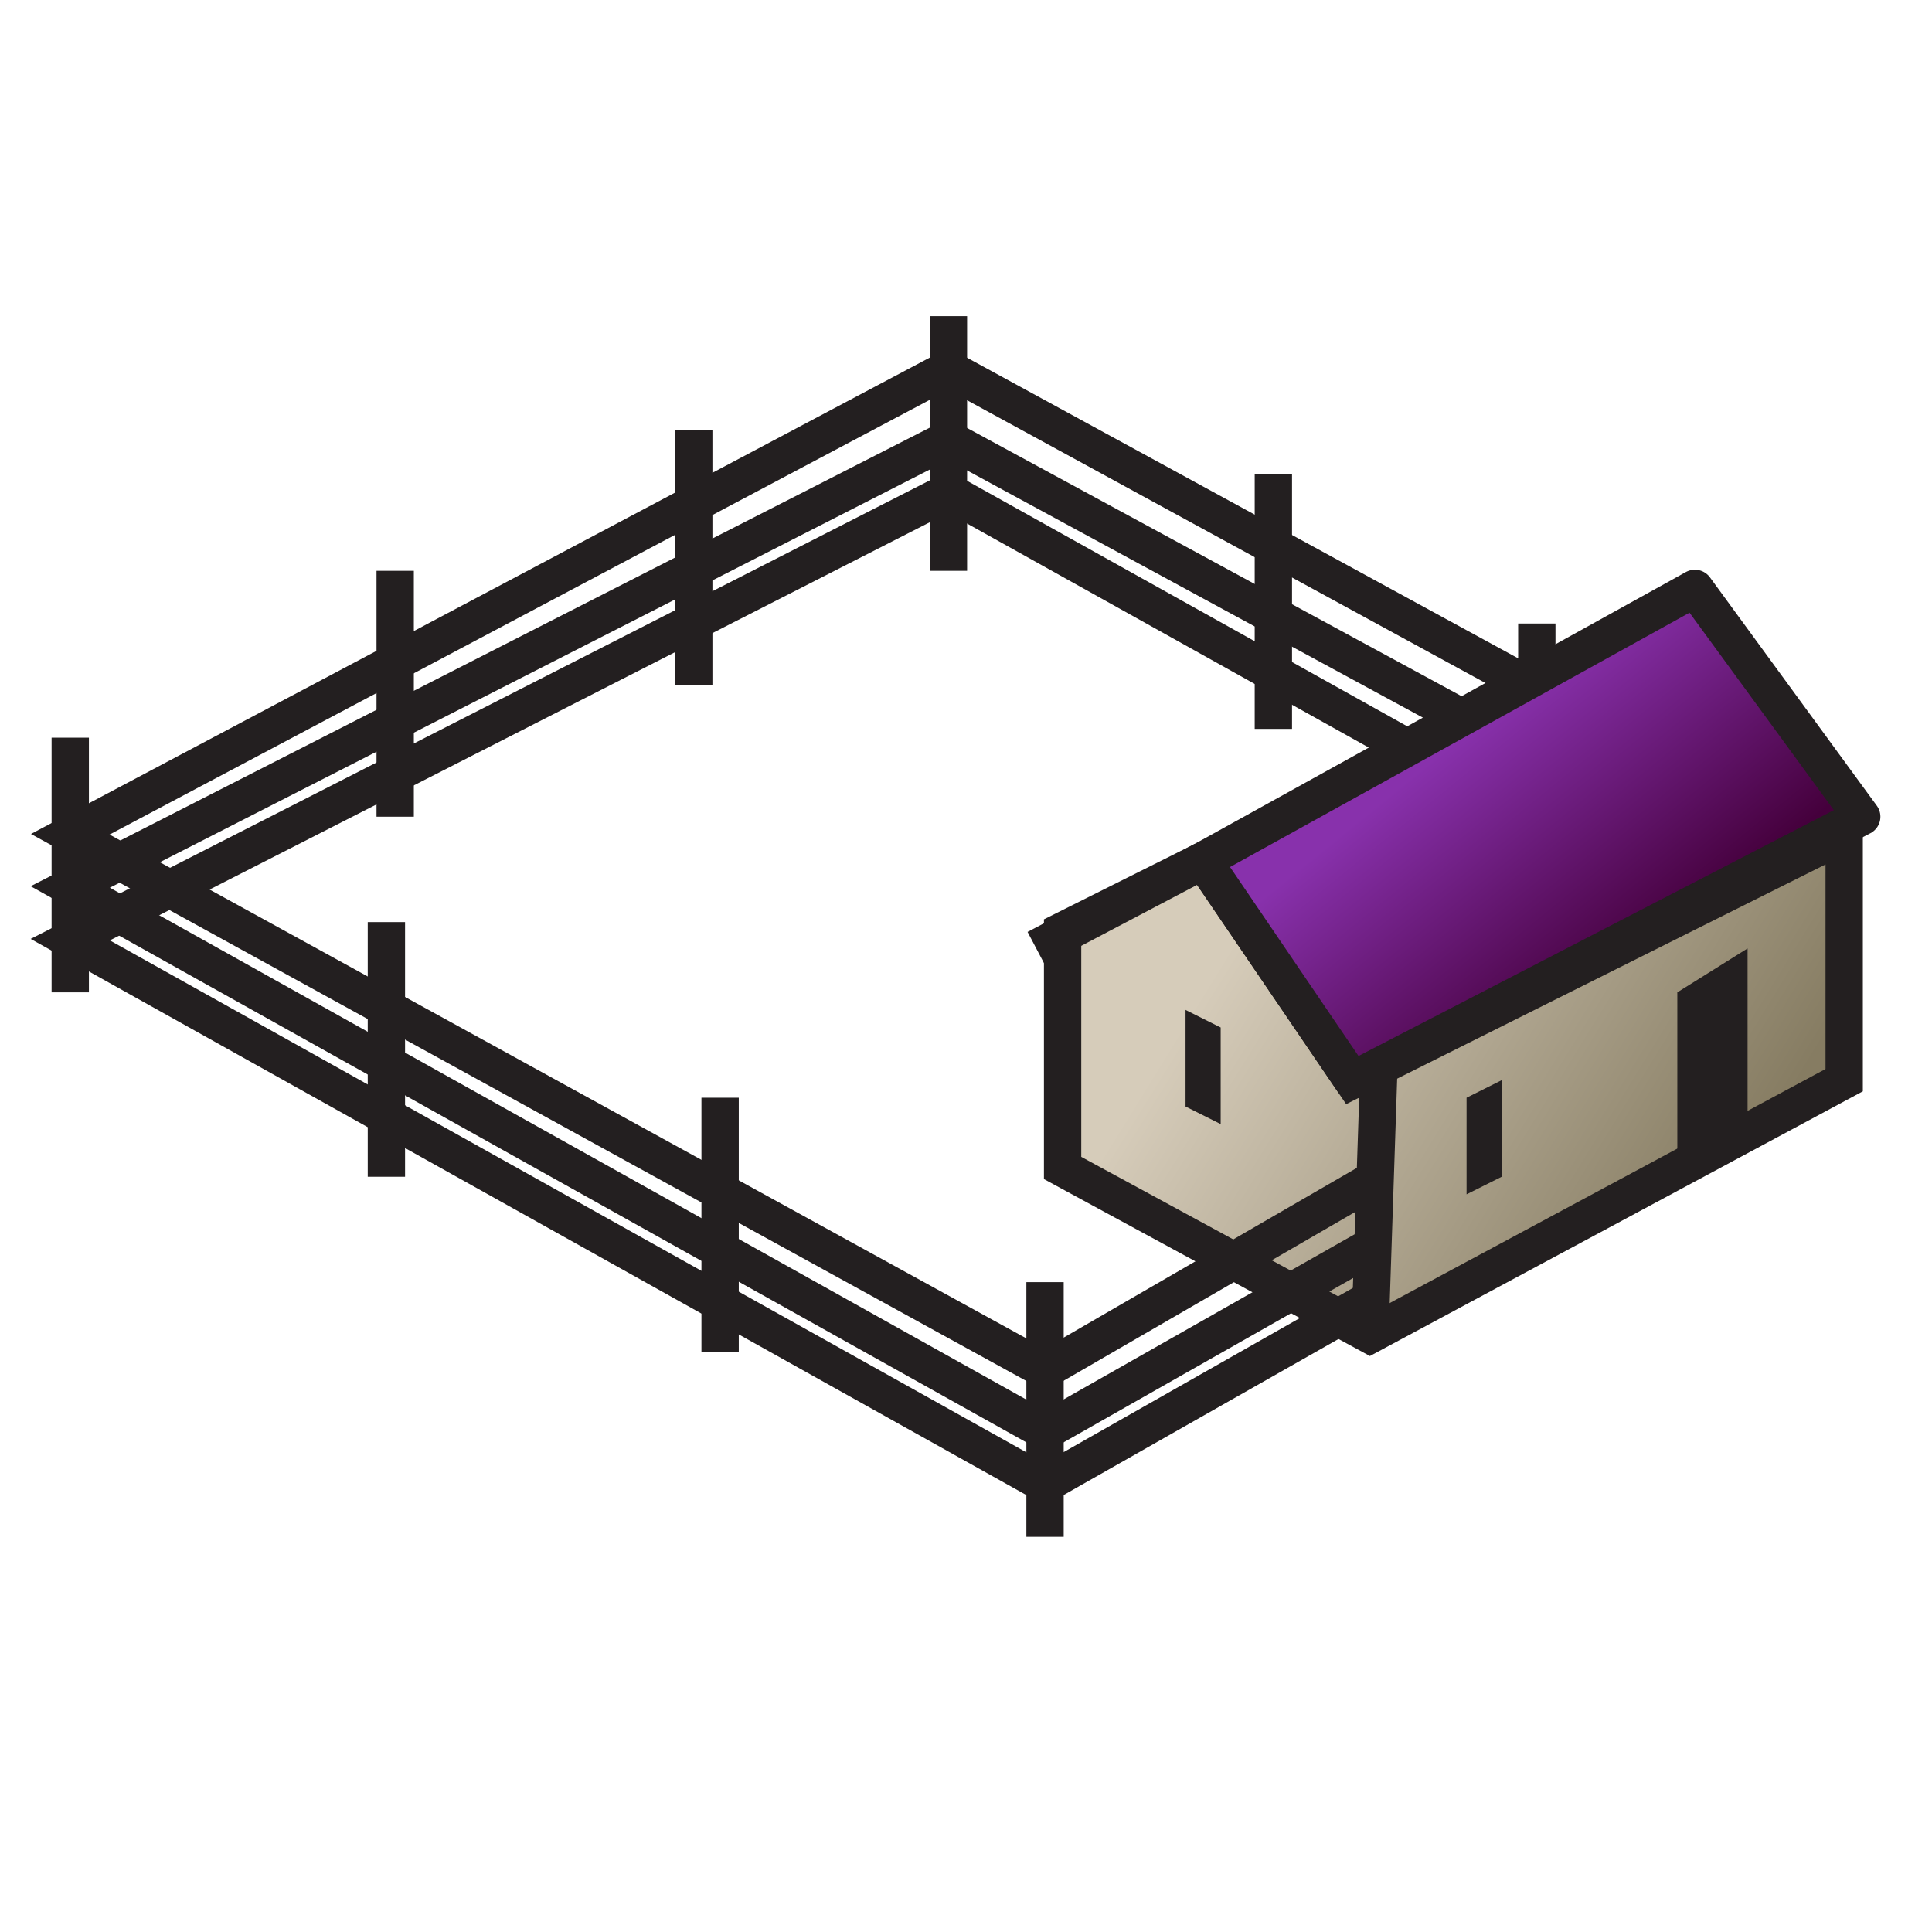
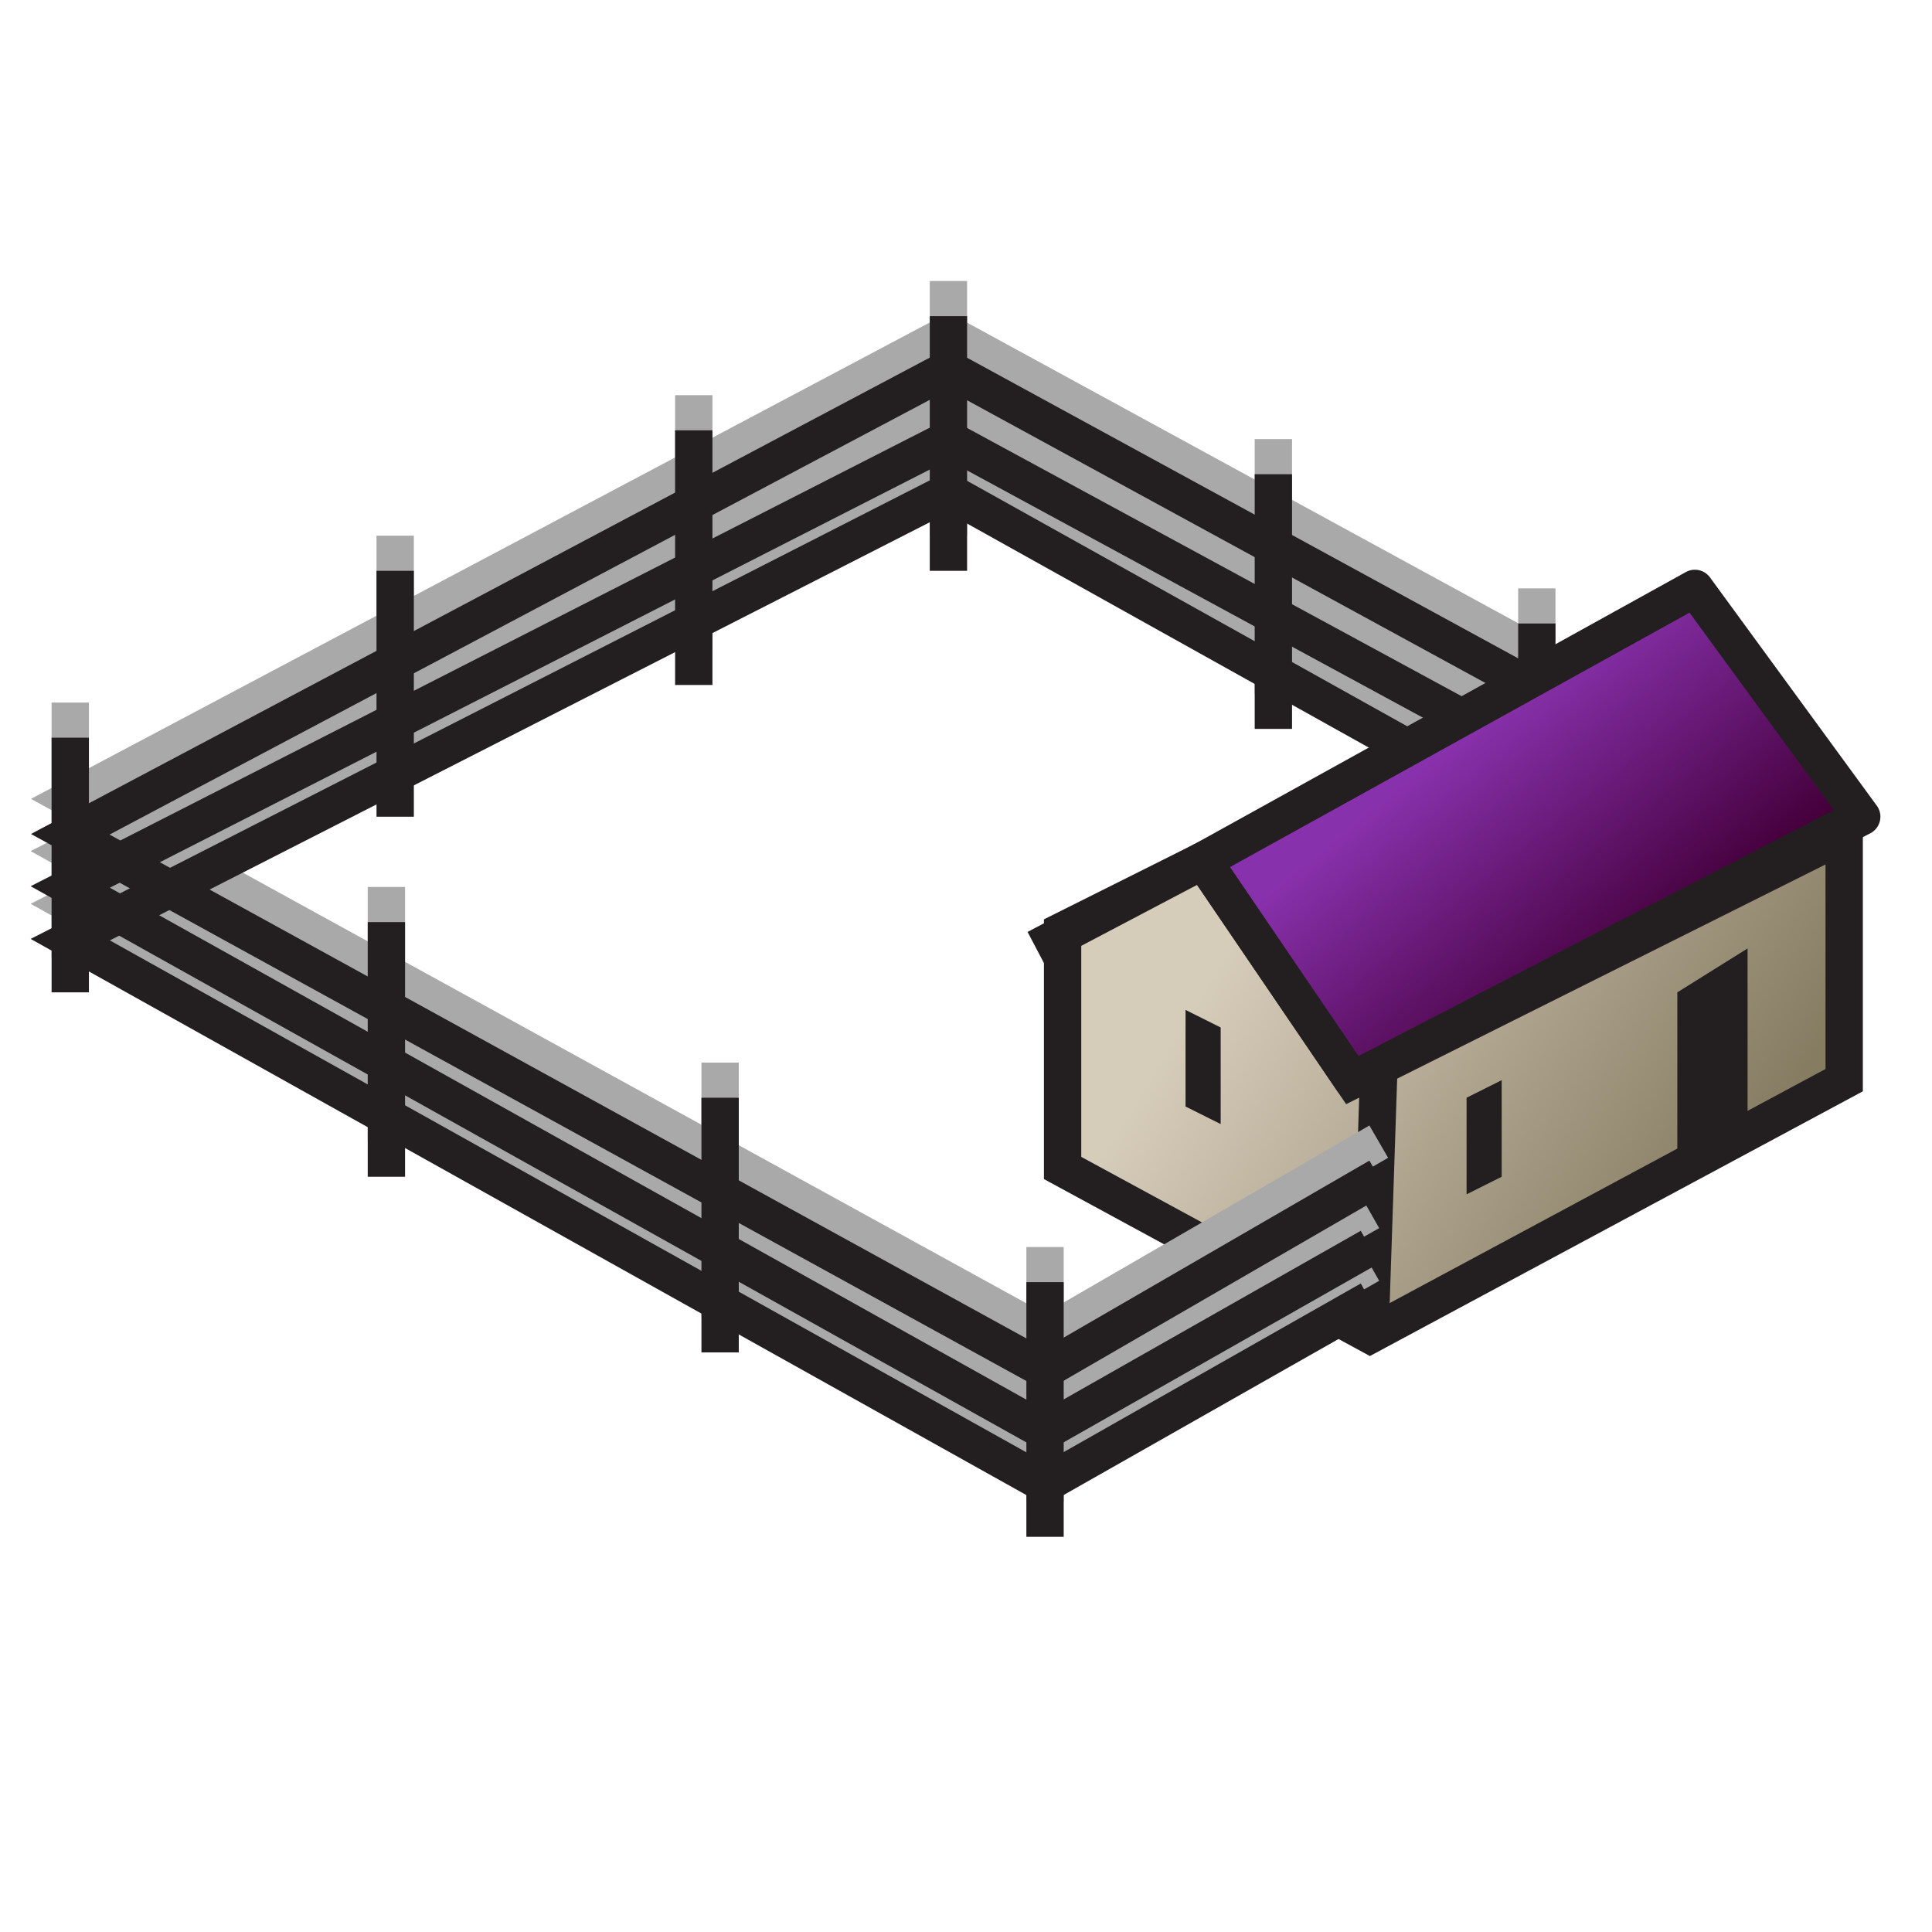
<svg xmlns="http://www.w3.org/2000/svg" version="1.1" id="Calque_1" x="0px" y="0px" viewBox="0 0 22 22" style="enable-background:new 0 0 22 22;" xml:space="preserve">
  <style type="text/css">
	.st0{fill:url(#SVGID_1_);stroke:#231F20;stroke-width:0.425;stroke-miterlimit:10;}
	.st1{fill:none;stroke:#231F20;stroke-width:0.425;stroke-miterlimit:10;}
	.st2{fill:#231F20;}
- 	.st3{fill:url(#SVGID_2_);stroke:#231F20;stroke-width:0.425;stroke-linecap:round;stroke-linejoin:round;}
+ 	.st3{fill:none;stroke:#AAA9A9;stroke-width:0.425;stroke-miterlimit:10;}
+ 	.st4{fill:url(#SVGID_2_);stroke:#231F20;stroke-width:0.425;stroke-linecap:round;stroke-linejoin:round;}
</style>
  <g>
    <g>
-       <linearGradient id="SVGID_1_" gradientUnits="userSpaceOnUse" x1="14.433" y1="10.089" x2="19.809" y2="13.403">
+       <linearGradient id="SVGID_1_" gradientUnits="userSpaceOnUse" x1="14.43" y1="13.907" x2="19.806" y2="10.593" gradientTransform="matrix(1 0 0 -1 0 24)">
        <stop offset="0" style="stop-color:#D6CCBA" />
        <stop offset="1" style="stop-color:#867C62" />
      </linearGradient>
      <polygon class="st0" points="12.1,13.3 15.6,15.2 21,12.3 21,9.5 15.4,12.3 13.7,9.8 12.1,10.6   " />
      <line class="st1" x1="13.7" y1="9.8" x2="11.8" y2="10.8" />
      <line class="st1" x1="15.7" y1="12.2" x2="15.6" y2="15.2" />
    </g>
    <polygon class="st2" points="13.9,12.8 13.5,12.6 13.5,11.5 13.9,11.7  " />
    <polygon class="st2" points="16.7,13.6 17.1,13.4 17.1,12.3 16.7,12.5  " />
    <polygon class="st2" points="19.1,13.3 19.9,12.8 19.9,10.8 19.1,11.3  " />
+     <g>
+       <line class="st3" x1="11.9" y1="17.1" x2="11.9" y2="14.2" />
+       <line class="st3" x1="8.2" y1="15" x2="8.2" y2="12.1" />
+       <line class="st3" x1="4.4" y1="13" x2="4.4" y2="10.1" />
+       <line class="st3" x1="0.8" y1="10.9" x2="0.8" y2="8" />
+       <line class="st3" x1="4.5" y1="8.9" x2="4.5" y2="6.1" />
+       <line class="st3" x1="7.9" y1="7.4" x2="7.9" y2="4.5" />
+       <line class="st3" x1="10.8" y1="6.1" x2="10.8" y2="3.2" />
+       <line class="st3" x1="14.5" y1="7.9" x2="14.5" y2="5" />
+       <polyline class="st3" points="17.1,8 10.8,4.6 0.8,9.7 11.9,15.9 15.6,13.8   " />
+       <polyline class="st3" points="17.4,7.4 10.8,3.8 0.8,9.1 11.9,15.2 15.7,13   " />
+       <line class="st3" x1="17.5" y1="6.7" x2="17.5" y2="7.3" />
+       <polyline class="st3" points="15.6,14.4 11.9,16.5 0.8,10.3 10.8,5.2 16.4,8.3   " />
+     </g>
    <g>
      <line class="st1" x1="11.9" y1="17.5" x2="11.9" y2="14.6" />
      <line class="st1" x1="8.2" y1="15.4" x2="8.2" y2="12.5" />
      <line class="st1" x1="4.4" y1="13.4" x2="4.4" y2="10.5" />
      <line class="st1" x1="0.8" y1="11.3" x2="0.8" y2="8.4" />
      <line class="st1" x1="4.5" y1="9.3" x2="4.5" y2="6.5" />
      <line class="st1" x1="7.9" y1="7.8" x2="7.9" y2="4.9" />
      <line class="st1" x1="10.8" y1="6.5" x2="10.8" y2="3.6" />
      <line class="st1" x1="14.5" y1="8.3" x2="14.5" y2="5.4" />
      <polyline class="st1" points="16.7,8.2 10.8,5 0.8,10.1 11.9,16.3 15.6,14.2   " />
      <polyline class="st1" points="17.4,7.8 10.8,4.2 0.8,9.5 11.9,15.6 15.7,13.4   " />
      <line class="st1" x1="17.5" y1="7.1" x2="17.5" y2="7.7" />
      <polyline class="st1" points="15.6,14.8 11.9,16.9 0.8,10.7 10.8,5.6 16,8.5   " />
    </g>
-     <linearGradient id="SVGID_2_" gradientUnits="userSpaceOnUse" x1="16.51" y1="8.488" x2="18.569" y2="11.019">
+     <linearGradient id="SVGID_2_" gradientUnits="userSpaceOnUse" x1="16.52" y1="15.52" x2="18.579" y2="12.989" gradientTransform="matrix(1 0 0 -1 0 24)">
      <stop offset="0" style="stop-color:#8831AC" />
      <stop offset="1" style="stop-color:#45003C" />
    </linearGradient>
-     <polygon class="st3" points="13.7,9.8 15.4,12.3 21.2,9.3 19.3,6.7  " />
+     <polygon class="st4" points="13.7,9.8 15.4,12.3 21.2,9.3 19.3,6.7  " />
  </g>
</svg>
